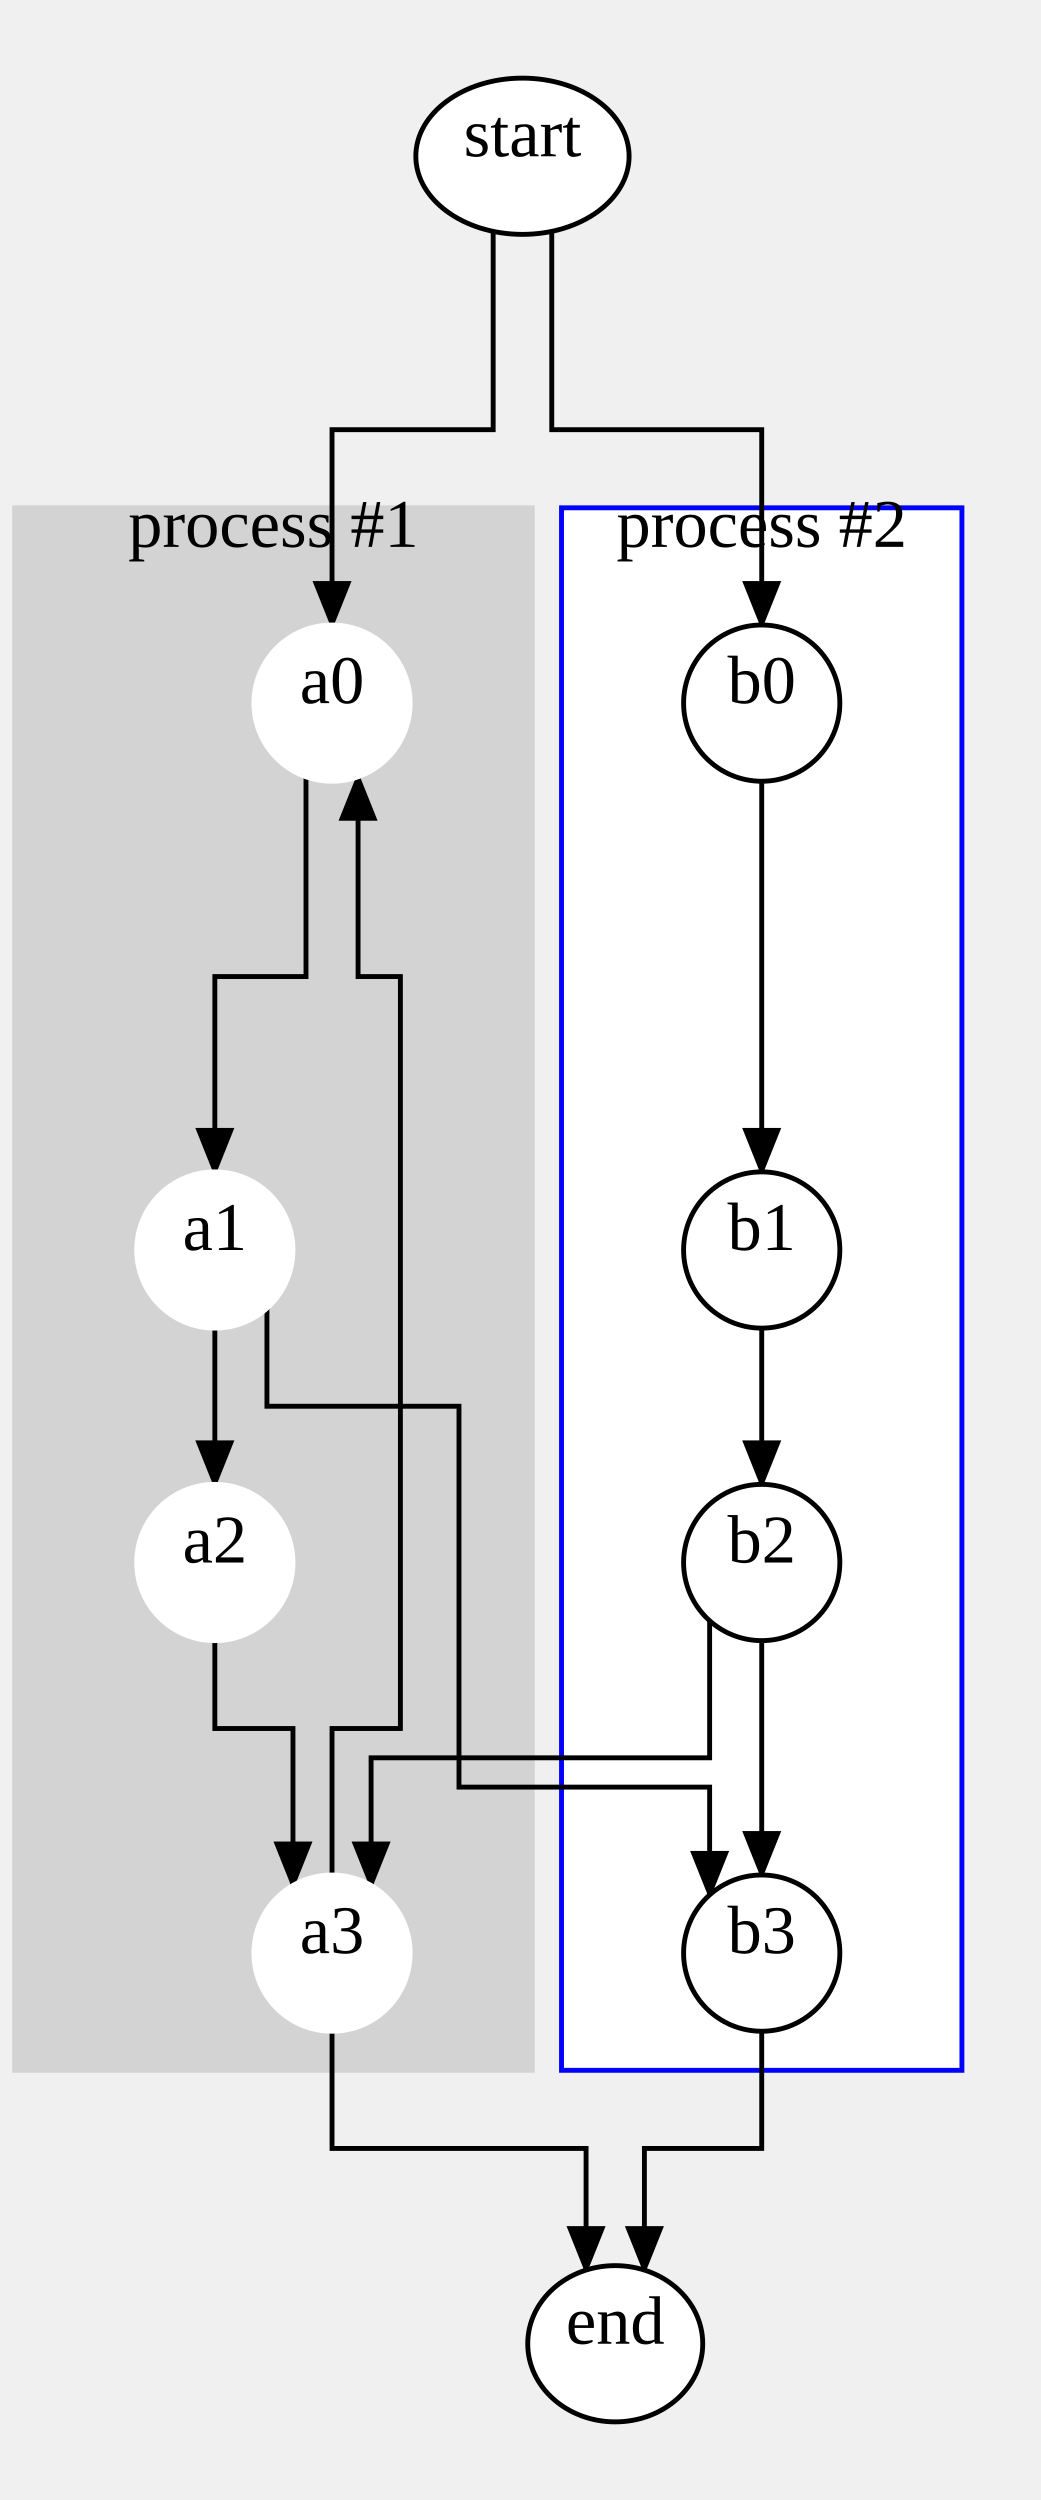
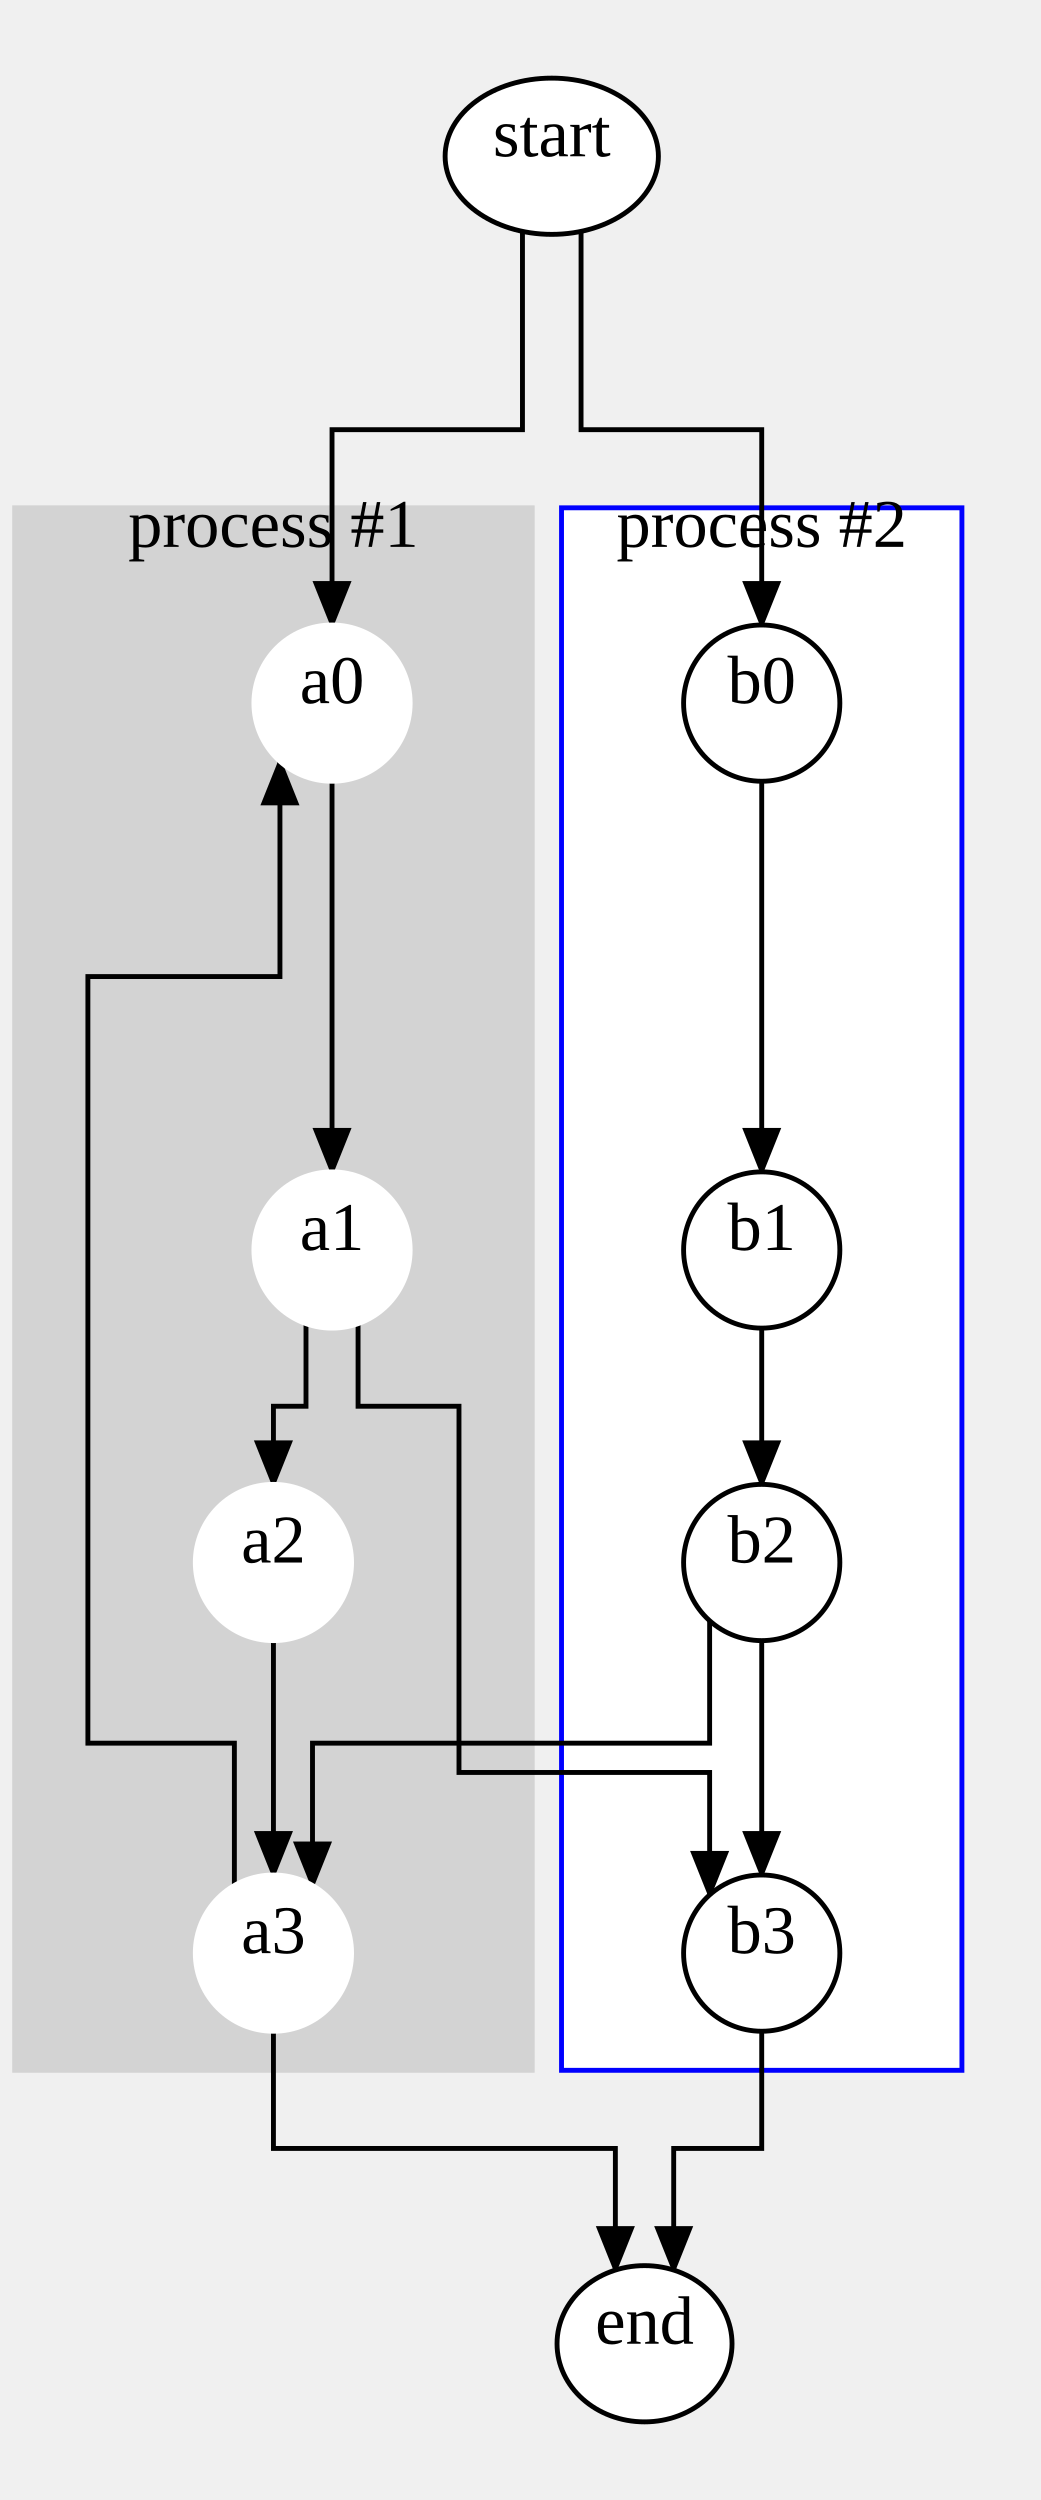
<svg xmlns="http://www.w3.org/2000/svg" width="213" height="512">
  <style type="text/css">
		.edge { fill: none; }
	</style>
  <defs>
    <marker id="normal" markerWidth="10" markerHeight="8" refX="9" refY="4" orient="auto-start-reverse" markerUnits="userSpaceOnUse">
      <path d="M0,0 L0,8 L10,4 z" fill="context-stroke" />
    </marker>
    <marker id="vee" markerWidth="10" markerHeight="8" refX="9" refY="4" orient="auto-start-reverse" markerUnits="userSpaceOnUse">
      <path d="M0,0 L10,4 L0,8 L3,4 z" fill="context-stroke" />
    </marker>
    <marker id="dot" markerWidth="8" markerHeight="8" refX="7" refY="4" orient="auto-start-reverse" markerUnits="userSpaceOnUse">
      <circle cx="4" cy="4" r="3.5" fill="context-stroke" />
    </marker>
    <marker id="odot" markerWidth="8" markerHeight="8" refX="7" refY="4" orient="auto-start-reverse" markerUnits="userSpaceOnUse">
      <circle cx="4" cy="4" r="3" fill="white" stroke="context-stroke" />
    </marker>
  </defs>
  <g>
    <rect class="cluster" x="3" y="104" width="106" height="320" fill="#D3D3D3" stroke="#D3D3D3" />
    <text text-anchor="middle" alignment-baseline="middle" x="56" y="112" font-size="14" fill="#000000">process #1</text>
    <rect class="cluster" x="115" y="104" width="82" height="320" fill="#FFFFFF" stroke="#0000FF" />
    <text text-anchor="middle" alignment-baseline="middle" x="156" y="112" font-size="14" fill="#000000">process #2</text>
-     <path class="edge" marker-end="url(#normal)" stroke="#000000" stroke-width="1" d="M62.667,159.085 L62.667,200 L44,200 L44,240 " />
-     <path class="edge" marker-end="url(#normal)" stroke="#000000" stroke-width="1" d="M44,272 L44,304 " />
-     <path class="edge" marker-end="url(#normal)" stroke="#000000" stroke-width="1" d="M44,336 L44,354 L60,354 L60,386.144 " />
+     <path class="edge" marker-end="url(#normal)" stroke="#000000" stroke-width="1" d="M68,160 L68,240 " />
+     <path class="edge" marker-end="url(#normal)" stroke="#000000" stroke-width="1" d="M62.667,271.085 L62.667,288 L56,288 L56,304 " />
+     <path class="edge" marker-end="url(#normal)" stroke="#000000" stroke-width="1" d="M56,336 L56,384 " />
    <path class="edge" marker-end="url(#normal)" stroke="#000000" stroke-width="1" d="M156,160 L156,240 " />
    <path class="edge" marker-end="url(#normal)" stroke="#000000" stroke-width="1" d="M156,272 L156,304 " />
    <path class="edge" marker-end="url(#normal)" stroke="#000000" stroke-width="1" d="M156,336 L156,384 " />
-     <path class="edge" marker-end="url(#normal)" stroke="#000000" stroke-width="1" d="M101,47.384 L101,88 L68,88 L68,128 " />
-     <path class="edge" marker-end="url(#normal)" stroke="#000000" stroke-width="1" d="M113,47.384 L113,88 L156,88 L156,128 " />
-     <path class="edge" marker-end="url(#normal)" stroke="#000000" stroke-width="1" d="M54.667,267.926 L54.667,288 L94,288 L94,320 L94,366 L145.333,366 L145.333,388.074 " />
-     <path class="edge" marker-end="url(#normal)" stroke="#000000" stroke-width="1" d="M145.333,331.926 L145.333,360 L76,360 L76,386.144 " />
-     <path class="edge" marker-end="url(#normal)" stroke="#000000" stroke-width="1" d="M68,384 L68,354 L82,354 L82,320 L82,256 L82,200 L73.333,200 L73.333,159.085 " />
-     <path class="edge" marker-end="url(#normal)" stroke="#000000" stroke-width="1" d="M68,416 L68,440 L120.027,440 L120.027,464.915 " />
-     <path class="edge" marker-end="url(#normal)" stroke="#000000" stroke-width="1" d="M156,416 L156,440 L131.973,440 L131.973,464.915 " />
+     <path class="edge" marker-end="url(#normal)" stroke="#000000" stroke-width="1" d="M107,47.384 L107,88 L68,88 L68,128 " />
+     <path class="edge" marker-end="url(#normal)" stroke="#000000" stroke-width="1" d="M119,47.384 L119,88 L156,88 L156,128 " />
+     <path class="edge" marker-end="url(#normal)" stroke="#000000" stroke-width="1" d="M73.333,271.085 L73.333,288 L94,288 L94,320 L94,363 L145.333,363 L145.333,388.074 " />
+     <path class="edge" marker-end="url(#normal)" stroke="#000000" stroke-width="1" d="M145.333,331.926 L145.333,357 L64,357 L64,386.144 " />
+     <path class="edge" marker-end="url(#normal)" stroke="#000000" stroke-width="1" d="M48,386.144 L48,357 L18,357 L18,320 L18,256 L18,200 L57.333,200 L57.333,155.926 " />
+     <path class="edge" marker-end="url(#normal)" stroke="#000000" stroke-width="1" d="M56,416 L56,440 L126.027,440 L126.027,464.915 " />
+     <path class="edge" marker-end="url(#normal)" stroke="#000000" stroke-width="1" d="M156,416 L156,440 L137.973,440 L137.973,464.915 " />
    <ellipse cx="68" cy="144" rx="16" ry="16" class="node" fill="#FFFFFF" stroke="#FFFFFF" stroke-width="1" />
    <text text-anchor="middle" alignment-baseline="middle" x="68" y="144" font-size="14" fill="#000000">a0</text>
-     <ellipse cx="44" cy="256" rx="16" ry="16" class="node" fill="#FFFFFF" stroke="#FFFFFF" stroke-width="1" />
-     <text text-anchor="middle" alignment-baseline="middle" x="44" y="256" font-size="14" fill="#000000">a1</text>
-     <ellipse cx="44" cy="320" rx="16" ry="16" class="node" fill="#FFFFFF" stroke="#FFFFFF" stroke-width="1" />
-     <text text-anchor="middle" alignment-baseline="middle" x="44" y="320" font-size="14" fill="#000000">a2</text>
-     <ellipse cx="68" cy="400" rx="16" ry="16" class="node" fill="#FFFFFF" stroke="#FFFFFF" stroke-width="1" />
-     <text text-anchor="middle" alignment-baseline="middle" x="68" y="400" font-size="14" fill="#000000">a3</text>
+     <ellipse cx="68" cy="256" rx="16" ry="16" class="node" fill="#FFFFFF" stroke="#FFFFFF" stroke-width="1" />
+     <text text-anchor="middle" alignment-baseline="middle" x="68" y="256" font-size="14" fill="#000000">a1</text>
+     <ellipse cx="56" cy="320" rx="16" ry="16" class="node" fill="#FFFFFF" stroke="#FFFFFF" stroke-width="1" />
+     <text text-anchor="middle" alignment-baseline="middle" x="56" y="320" font-size="14" fill="#000000">a2</text>
+     <ellipse cx="56" cy="400" rx="16" ry="16" class="node" fill="#FFFFFF" stroke="#FFFFFF" stroke-width="1" />
+     <text text-anchor="middle" alignment-baseline="middle" x="56" y="400" font-size="14" fill="#000000">a3</text>
    <ellipse cx="156" cy="144" rx="16" ry="16" class="node" fill="#FFFFFF" stroke="#000000" stroke-width="1" />
    <text text-anchor="middle" alignment-baseline="middle" x="156" y="144" font-size="14" fill="#000000">b0</text>
    <ellipse cx="156" cy="256" rx="16" ry="16" class="node" fill="#FFFFFF" stroke="#000000" stroke-width="1" />
    <text text-anchor="middle" alignment-baseline="middle" x="156" y="256" font-size="14" fill="#000000">b1</text>
    <ellipse cx="156" cy="320" rx="16" ry="16" class="node" fill="#FFFFFF" stroke="#000000" stroke-width="1" />
    <text text-anchor="middle" alignment-baseline="middle" x="156" y="320" font-size="14" fill="#000000">b2</text>
    <ellipse cx="156" cy="400" rx="16" ry="16" class="node" fill="#FFFFFF" stroke="#000000" stroke-width="1" />
    <text text-anchor="middle" alignment-baseline="middle" x="156" y="400" font-size="14" fill="#000000">b3</text>
-     <ellipse cx="107" cy="32" rx="21.84" ry="16" class="node" fill="#FFFFFF" stroke="#000000" stroke-width="1" />
-     <text text-anchor="middle" alignment-baseline="middle" x="107" y="32" font-size="14" fill="#000000">start</text>
-     <ellipse cx="126" cy="480" rx="17.92" ry="16" class="node" fill="#FFFFFF" stroke="#000000" stroke-width="1" />
-     <text text-anchor="middle" alignment-baseline="middle" x="126" y="480" font-size="14" fill="#000000">end</text>
+     <ellipse cx="113" cy="32" rx="21.84" ry="16" class="node" fill="#FFFFFF" stroke="#000000" stroke-width="1" />
+     <text text-anchor="middle" alignment-baseline="middle" x="113" y="32" font-size="14" fill="#000000">start</text>
+     <ellipse cx="132" cy="480" rx="17.92" ry="16" class="node" fill="#FFFFFF" stroke="#000000" stroke-width="1" />
+     <text text-anchor="middle" alignment-baseline="middle" x="132" y="480" font-size="14" fill="#000000">end</text>
  </g>
</svg>
